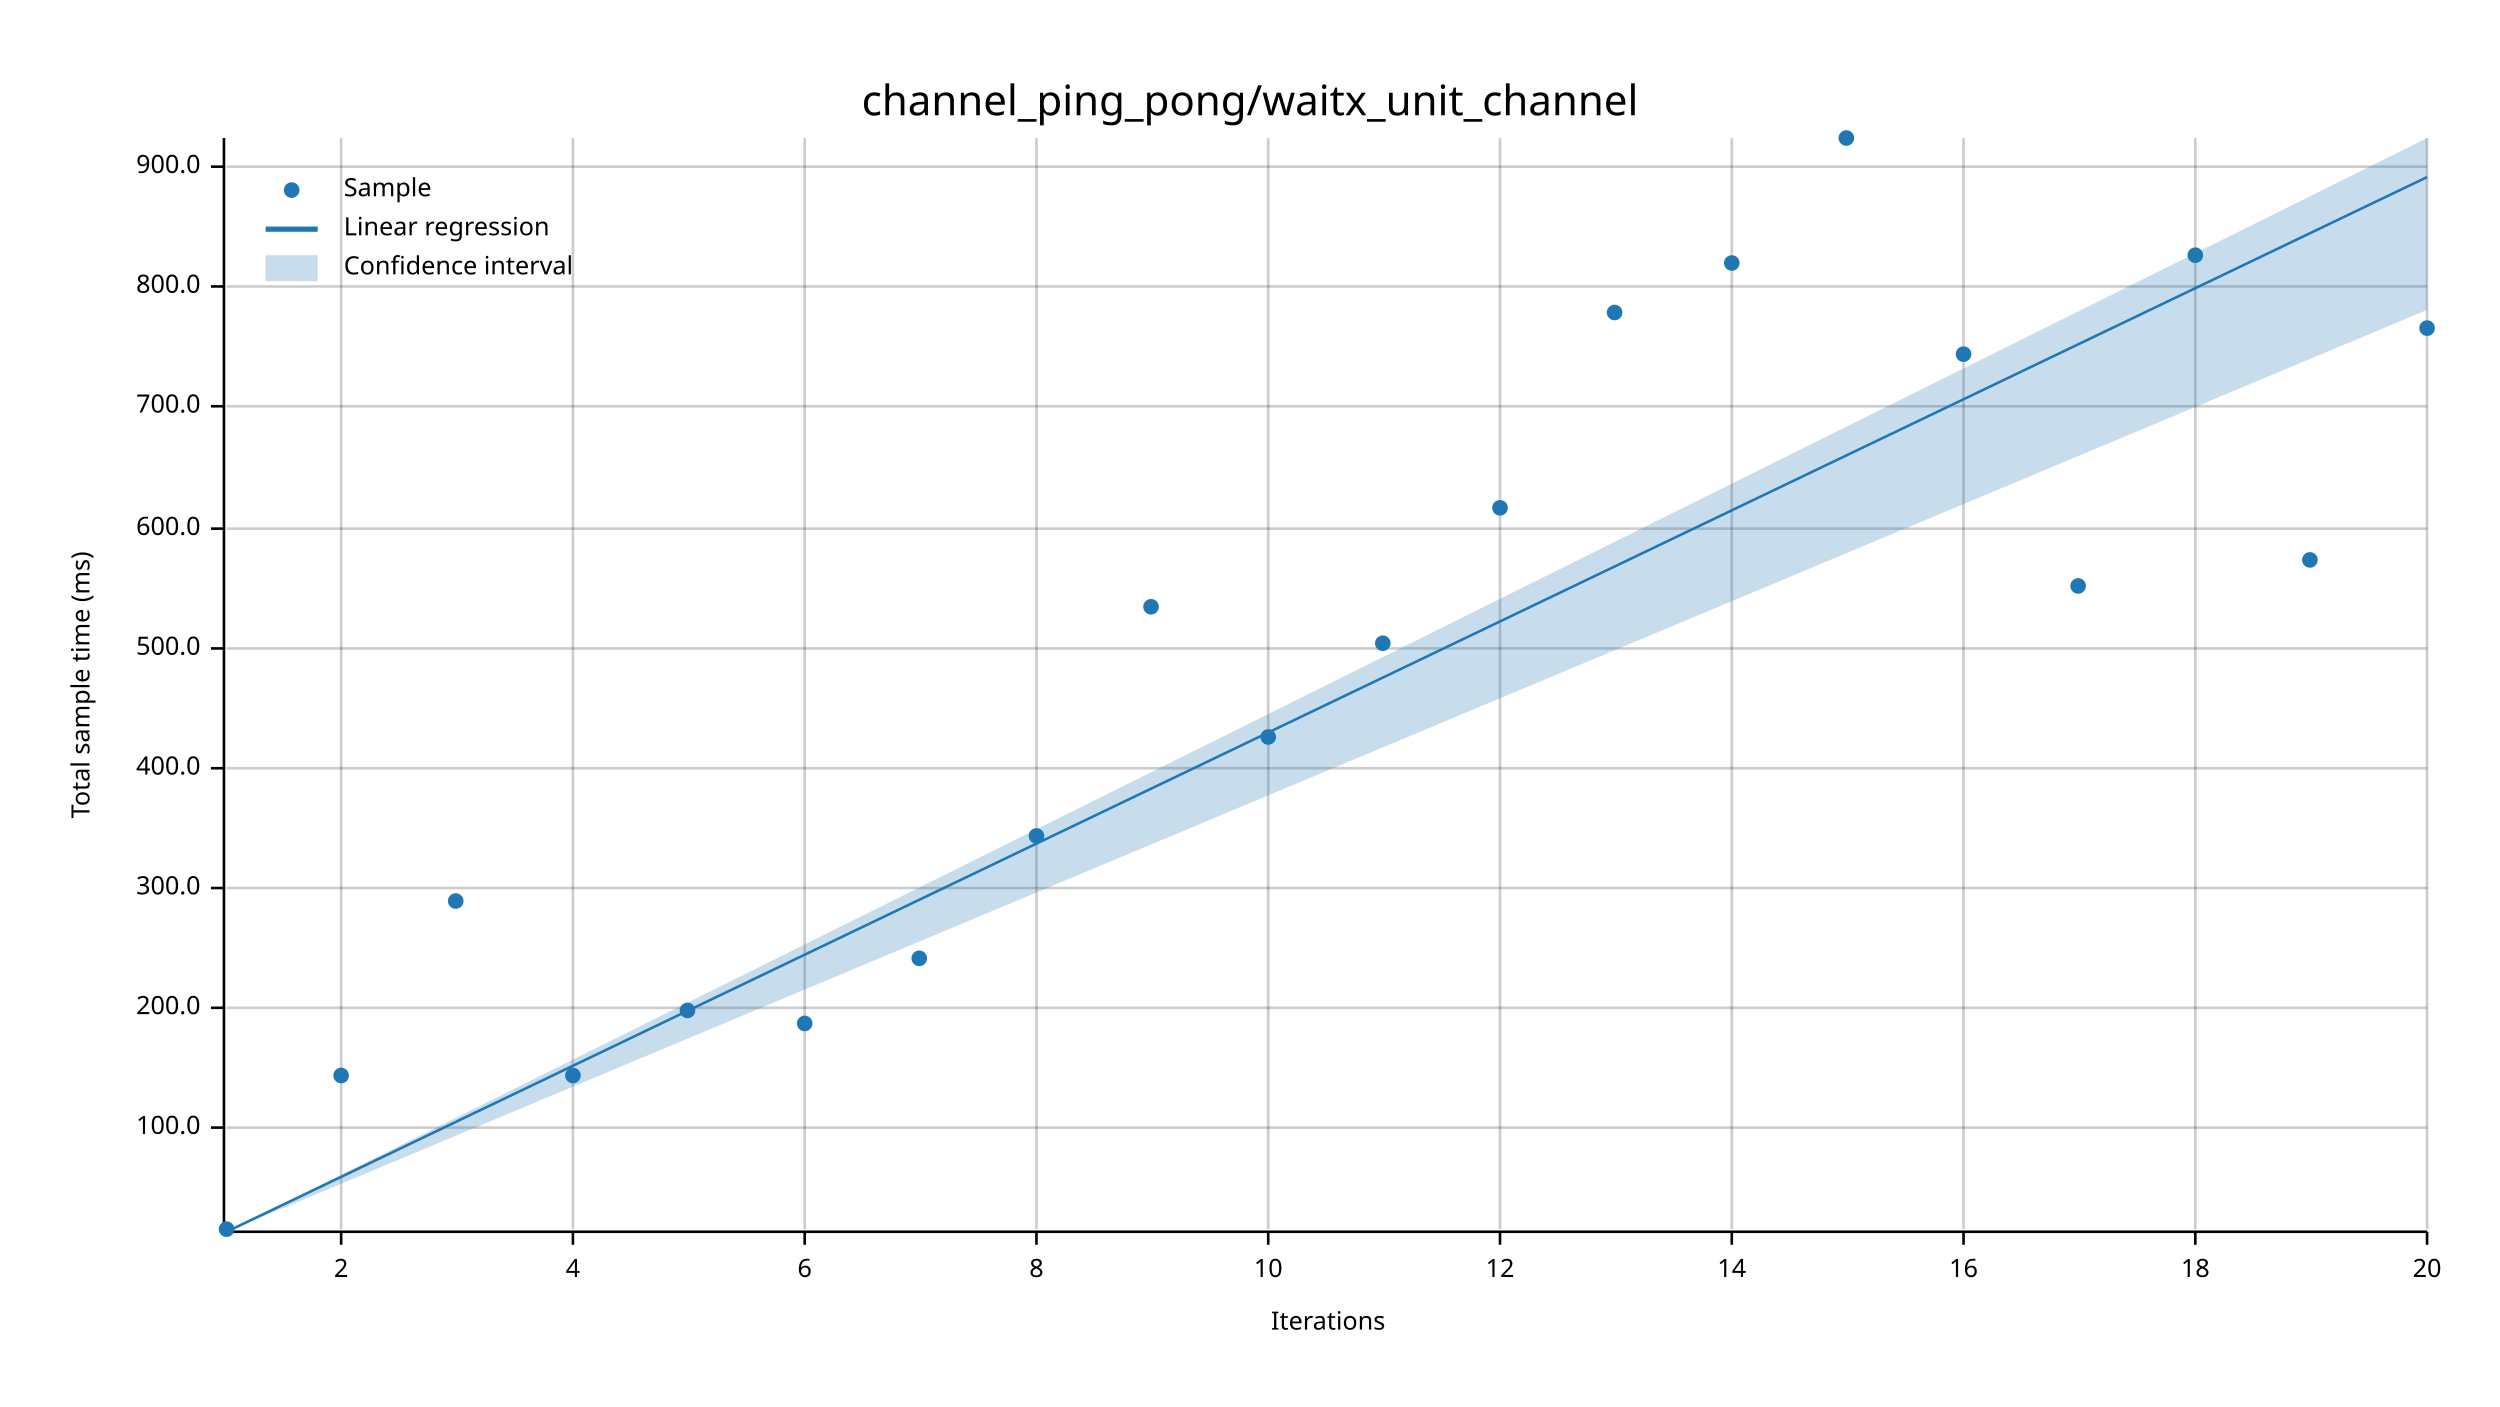
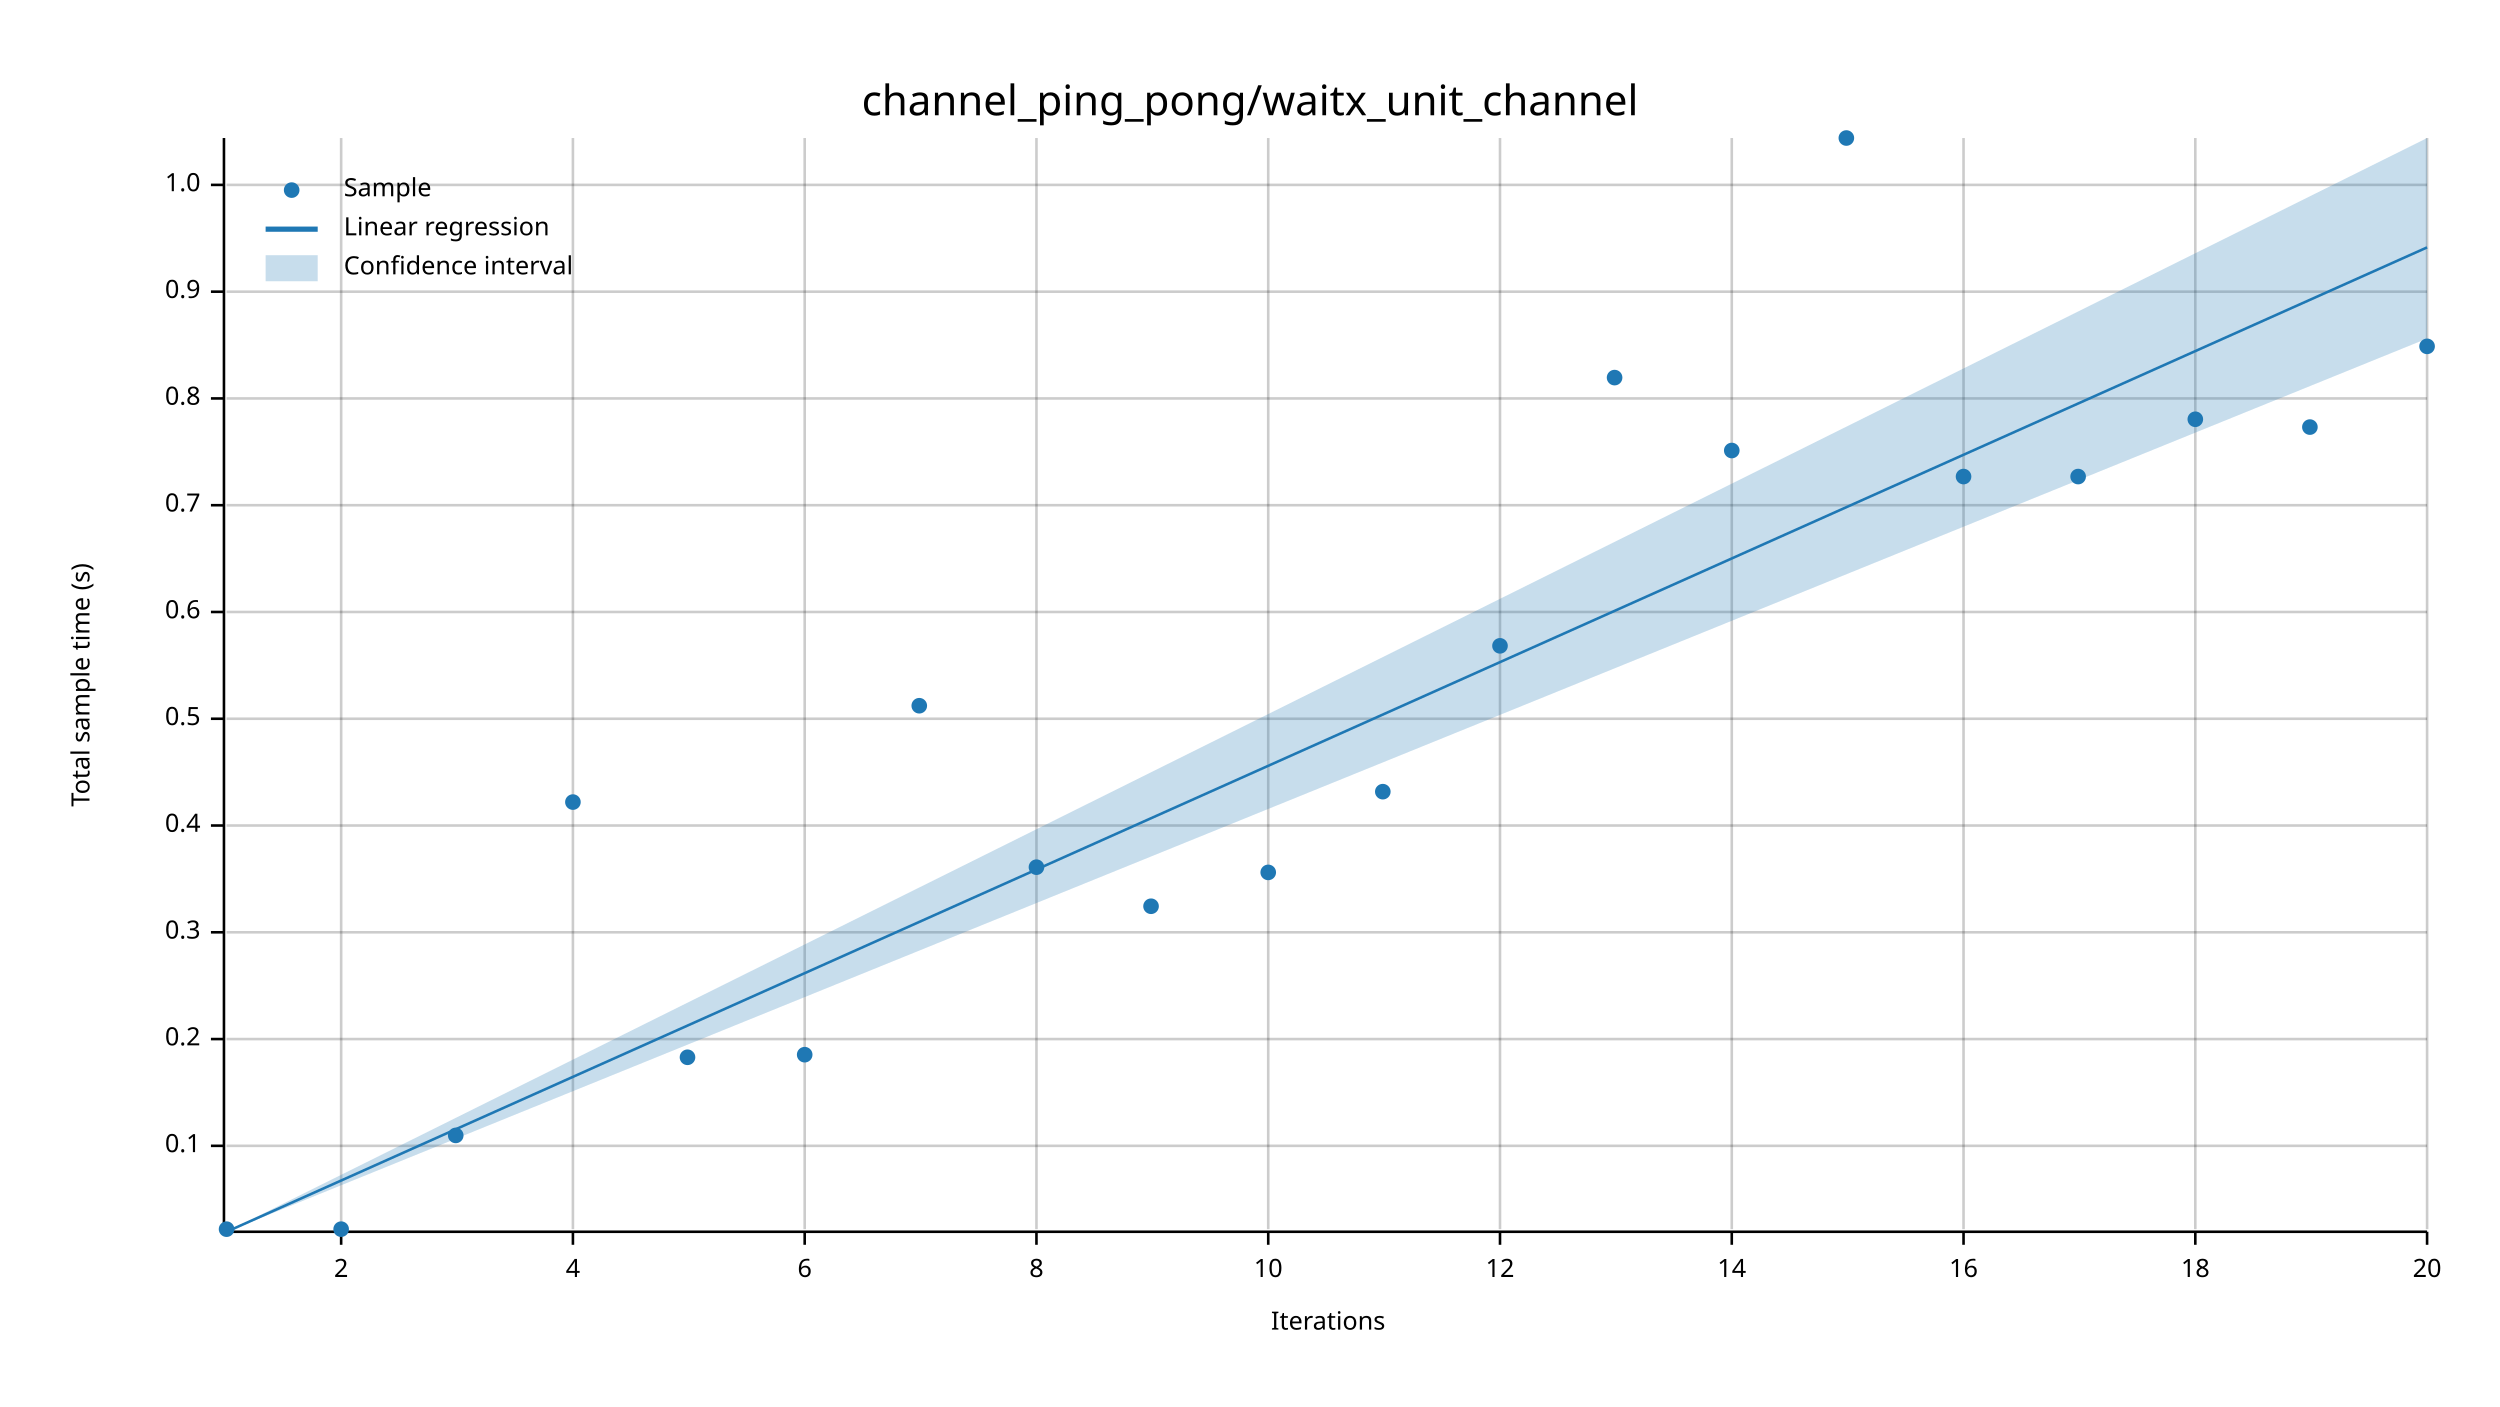
<svg xmlns="http://www.w3.org/2000/svg" width="960" height="540" viewBox="0 0 960 540">
  <text x="480" y="32" dy="0.76em" text-anchor="middle" font-family="sans-serif" font-size="16.129" opacity="1" fill="#000000">
channel_ping_pong/waitx_unit_channel
</text>
  <text x="27" y="263" dy="0.76em" text-anchor="middle" font-family="sans-serif" font-size="9.677" opacity="1" fill="#000000" transform="rotate(270, 27, 263)">
- Total sample time (ms)
+ Total sample time (s)
</text>
  <text x="510" y="513" dy="-0.5ex" text-anchor="middle" font-family="sans-serif" font-size="9.677" opacity="1" fill="#000000">
Iterations
</text>
  <line opacity="0.2" stroke="#000000" stroke-width="1" x1="131" y1="472" x2="131" y2="53" />
  <line opacity="0.2" stroke="#000000" stroke-width="1" x1="220" y1="472" x2="220" y2="53" />
  <line opacity="0.2" stroke="#000000" stroke-width="1" x1="309" y1="472" x2="309" y2="53" />
  <line opacity="0.2" stroke="#000000" stroke-width="1" x1="398" y1="472" x2="398" y2="53" />
  <line opacity="0.2" stroke="#000000" stroke-width="1" x1="487" y1="472" x2="487" y2="53" />
  <line opacity="0.2" stroke="#000000" stroke-width="1" x1="576" y1="472" x2="576" y2="53" />
  <line opacity="0.2" stroke="#000000" stroke-width="1" x1="665" y1="472" x2="665" y2="53" />
  <line opacity="0.2" stroke="#000000" stroke-width="1" x1="754" y1="472" x2="754" y2="53" />
  <line opacity="0.2" stroke="#000000" stroke-width="1" x1="843" y1="472" x2="843" y2="53" />
  <line opacity="0.2" stroke="#000000" stroke-width="1" x1="932" y1="472" x2="932" y2="53" />
-   <line opacity="0.2" stroke="#000000" stroke-width="1" x1="87" y1="433" x2="932" y2="433" />
-   <line opacity="0.2" stroke="#000000" stroke-width="1" x1="87" y1="387" x2="932" y2="387" />
-   <line opacity="0.2" stroke="#000000" stroke-width="1" x1="87" y1="341" x2="932" y2="341" />
-   <line opacity="0.2" stroke="#000000" stroke-width="1" x1="87" y1="295" x2="932" y2="295" />
-   <line opacity="0.2" stroke="#000000" stroke-width="1" x1="87" y1="249" x2="932" y2="249" />
-   <line opacity="0.2" stroke="#000000" stroke-width="1" x1="87" y1="203" x2="932" y2="203" />
-   <line opacity="0.2" stroke="#000000" stroke-width="1" x1="87" y1="156" x2="932" y2="156" />
-   <line opacity="0.2" stroke="#000000" stroke-width="1" x1="87" y1="110" x2="932" y2="110" />
-   <line opacity="0.2" stroke="#000000" stroke-width="1" x1="87" y1="64" x2="932" y2="64" />
+   <line opacity="0.2" stroke="#000000" stroke-width="1" x1="87" y1="440" x2="932" y2="440" />
+   <line opacity="0.2" stroke="#000000" stroke-width="1" x1="87" y1="399" x2="932" y2="399" />
+   <line opacity="0.2" stroke="#000000" stroke-width="1" x1="87" y1="358" x2="932" y2="358" />
+   <line opacity="0.2" stroke="#000000" stroke-width="1" x1="87" y1="317" x2="932" y2="317" />
+   <line opacity="0.2" stroke="#000000" stroke-width="1" x1="87" y1="276" x2="932" y2="276" />
+   <line opacity="0.2" stroke="#000000" stroke-width="1" x1="87" y1="235" x2="932" y2="235" />
+   <line opacity="0.2" stroke="#000000" stroke-width="1" x1="87" y1="194" x2="932" y2="194" />
+   <line opacity="0.2" stroke="#000000" stroke-width="1" x1="87" y1="153" x2="932" y2="153" />
+   <line opacity="0.2" stroke="#000000" stroke-width="1" x1="87" y1="112" x2="932" y2="112" />
+   <line opacity="0.2" stroke="#000000" stroke-width="1" x1="87" y1="71" x2="932" y2="71" />
  <polyline fill="none" opacity="1" stroke="#000000" stroke-width="1" points="86,53 86,472 " />
-   <text x="77" y="433" dy="0.5ex" text-anchor="end" font-family="sans-serif" font-size="9.677" opacity="1" fill="#000000">
- 100.0
+   <text x="77" y="440" dy="0.5ex" text-anchor="end" font-family="sans-serif" font-size="9.677" opacity="1" fill="#000000">
+ 0.1
</text>
-   <polyline fill="none" opacity="1" stroke="#000000" stroke-width="1" points="81,433 86,433 " />
-   <text x="77" y="387" dy="0.5ex" text-anchor="end" font-family="sans-serif" font-size="9.677" opacity="1" fill="#000000">
- 200.0
+   <polyline fill="none" opacity="1" stroke="#000000" stroke-width="1" points="81,440 86,440 " />
+   <text x="77" y="399" dy="0.5ex" text-anchor="end" font-family="sans-serif" font-size="9.677" opacity="1" fill="#000000">
+ 0.2
</text>
-   <polyline fill="none" opacity="1" stroke="#000000" stroke-width="1" points="81,387 86,387 " />
-   <text x="77" y="341" dy="0.5ex" text-anchor="end" font-family="sans-serif" font-size="9.677" opacity="1" fill="#000000">
- 300.0
+   <polyline fill="none" opacity="1" stroke="#000000" stroke-width="1" points="81,399 86,399 " />
+   <text x="77" y="358" dy="0.5ex" text-anchor="end" font-family="sans-serif" font-size="9.677" opacity="1" fill="#000000">
+ 0.3
</text>
-   <polyline fill="none" opacity="1" stroke="#000000" stroke-width="1" points="81,341 86,341 " />
-   <text x="77" y="295" dy="0.5ex" text-anchor="end" font-family="sans-serif" font-size="9.677" opacity="1" fill="#000000">
- 400.0
+   <polyline fill="none" opacity="1" stroke="#000000" stroke-width="1" points="81,358 86,358 " />
+   <text x="77" y="317" dy="0.5ex" text-anchor="end" font-family="sans-serif" font-size="9.677" opacity="1" fill="#000000">
+ 0.4
</text>
-   <polyline fill="none" opacity="1" stroke="#000000" stroke-width="1" points="81,295 86,295 " />
-   <text x="77" y="249" dy="0.5ex" text-anchor="end" font-family="sans-serif" font-size="9.677" opacity="1" fill="#000000">
- 500.0
+   <polyline fill="none" opacity="1" stroke="#000000" stroke-width="1" points="81,317 86,317 " />
+   <text x="77" y="276" dy="0.5ex" text-anchor="end" font-family="sans-serif" font-size="9.677" opacity="1" fill="#000000">
+ 0.5
</text>
-   <polyline fill="none" opacity="1" stroke="#000000" stroke-width="1" points="81,249 86,249 " />
-   <text x="77" y="203" dy="0.5ex" text-anchor="end" font-family="sans-serif" font-size="9.677" opacity="1" fill="#000000">
- 600.0
+   <polyline fill="none" opacity="1" stroke="#000000" stroke-width="1" points="81,276 86,276 " />
+   <text x="77" y="235" dy="0.5ex" text-anchor="end" font-family="sans-serif" font-size="9.677" opacity="1" fill="#000000">
+ 0.6
</text>
-   <polyline fill="none" opacity="1" stroke="#000000" stroke-width="1" points="81,203 86,203 " />
-   <text x="77" y="156" dy="0.5ex" text-anchor="end" font-family="sans-serif" font-size="9.677" opacity="1" fill="#000000">
- 700.0
+   <polyline fill="none" opacity="1" stroke="#000000" stroke-width="1" points="81,235 86,235 " />
+   <text x="77" y="194" dy="0.5ex" text-anchor="end" font-family="sans-serif" font-size="9.677" opacity="1" fill="#000000">
+ 0.7
</text>
-   <polyline fill="none" opacity="1" stroke="#000000" stroke-width="1" points="81,156 86,156 " />
-   <text x="77" y="110" dy="0.5ex" text-anchor="end" font-family="sans-serif" font-size="9.677" opacity="1" fill="#000000">
- 800.0
+   <polyline fill="none" opacity="1" stroke="#000000" stroke-width="1" points="81,194 86,194 " />
+   <text x="77" y="153" dy="0.5ex" text-anchor="end" font-family="sans-serif" font-size="9.677" opacity="1" fill="#000000">
+ 0.8
</text>
-   <polyline fill="none" opacity="1" stroke="#000000" stroke-width="1" points="81,110 86,110 " />
-   <text x="77" y="64" dy="0.5ex" text-anchor="end" font-family="sans-serif" font-size="9.677" opacity="1" fill="#000000">
- 900.0
+   <polyline fill="none" opacity="1" stroke="#000000" stroke-width="1" points="81,153 86,153 " />
+   <text x="77" y="112" dy="0.5ex" text-anchor="end" font-family="sans-serif" font-size="9.677" opacity="1" fill="#000000">
+ 0.9
</text>
-   <polyline fill="none" opacity="1" stroke="#000000" stroke-width="1" points="81,64 86,64 " />
+   <polyline fill="none" opacity="1" stroke="#000000" stroke-width="1" points="81,112 86,112 " />
+   <text x="77" y="71" dy="0.5ex" text-anchor="end" font-family="sans-serif" font-size="9.677" opacity="1" fill="#000000">
+ 1.0
+ </text>
+   <polyline fill="none" opacity="1" stroke="#000000" stroke-width="1" points="81,71 86,71 " />
  <polyline fill="none" opacity="1" stroke="#000000" stroke-width="1" points="87,473 932,473 " />
  <text x="131" y="483" dy="0.76em" text-anchor="middle" font-family="sans-serif" font-size="9.677" opacity="1" fill="#000000">
2
</text>
  <polyline fill="none" opacity="1" stroke="#000000" stroke-width="1" points="131,473 131,478 " />
  <text x="220" y="483" dy="0.76em" text-anchor="middle" font-family="sans-serif" font-size="9.677" opacity="1" fill="#000000">
4
</text>
  <polyline fill="none" opacity="1" stroke="#000000" stroke-width="1" points="220,473 220,478 " />
  <text x="309" y="483" dy="0.76em" text-anchor="middle" font-family="sans-serif" font-size="9.677" opacity="1" fill="#000000">
6
</text>
  <polyline fill="none" opacity="1" stroke="#000000" stroke-width="1" points="309,473 309,478 " />
  <text x="398" y="483" dy="0.76em" text-anchor="middle" font-family="sans-serif" font-size="9.677" opacity="1" fill="#000000">
8
</text>
  <polyline fill="none" opacity="1" stroke="#000000" stroke-width="1" points="398,473 398,478 " />
  <text x="487" y="483" dy="0.76em" text-anchor="middle" font-family="sans-serif" font-size="9.677" opacity="1" fill="#000000">
10
</text>
  <polyline fill="none" opacity="1" stroke="#000000" stroke-width="1" points="487,473 487,478 " />
  <text x="576" y="483" dy="0.76em" text-anchor="middle" font-family="sans-serif" font-size="9.677" opacity="1" fill="#000000">
12
</text>
  <polyline fill="none" opacity="1" stroke="#000000" stroke-width="1" points="576,473 576,478 " />
  <text x="665" y="483" dy="0.76em" text-anchor="middle" font-family="sans-serif" font-size="9.677" opacity="1" fill="#000000">
14
</text>
  <polyline fill="none" opacity="1" stroke="#000000" stroke-width="1" points="665,473 665,478 " />
  <text x="754" y="483" dy="0.76em" text-anchor="middle" font-family="sans-serif" font-size="9.677" opacity="1" fill="#000000">
16
</text>
  <polyline fill="none" opacity="1" stroke="#000000" stroke-width="1" points="754,473 754,478 " />
  <text x="843" y="483" dy="0.76em" text-anchor="middle" font-family="sans-serif" font-size="9.677" opacity="1" fill="#000000">
18
</text>
  <polyline fill="none" opacity="1" stroke="#000000" stroke-width="1" points="843,473 843,478 " />
  <text x="932" y="483" dy="0.76em" text-anchor="middle" font-family="sans-serif" font-size="9.677" opacity="1" fill="#000000">
20
</text>
  <polyline fill="none" opacity="1" stroke="#000000" stroke-width="1" points="932,473 932,478 " />
  <circle cx="87" cy="472" r="3" opacity="1" fill="#1F78B4" stroke="none" stroke-width="1" />
-   <circle cx="131" cy="413" r="3" opacity="1" fill="#1F78B4" stroke="none" stroke-width="1" />
-   <circle cx="175" cy="346" r="3" opacity="1" fill="#1F78B4" stroke="none" stroke-width="1" />
-   <circle cx="220" cy="413" r="3" opacity="1" fill="#1F78B4" stroke="none" stroke-width="1" />
-   <circle cx="264" cy="388" r="3" opacity="1" fill="#1F78B4" stroke="none" stroke-width="1" />
-   <circle cx="309" cy="393" r="3" opacity="1" fill="#1F78B4" stroke="none" stroke-width="1" />
-   <circle cx="353" cy="368" r="3" opacity="1" fill="#1F78B4" stroke="none" stroke-width="1" />
-   <circle cx="398" cy="321" r="3" opacity="1" fill="#1F78B4" stroke="none" stroke-width="1" />
-   <circle cx="442" cy="233" r="3" opacity="1" fill="#1F78B4" stroke="none" stroke-width="1" />
-   <circle cx="487" cy="283" r="3" opacity="1" fill="#1F78B4" stroke="none" stroke-width="1" />
-   <circle cx="531" cy="247" r="3" opacity="1" fill="#1F78B4" stroke="none" stroke-width="1" />
-   <circle cx="576" cy="195" r="3" opacity="1" fill="#1F78B4" stroke="none" stroke-width="1" />
-   <circle cx="620" cy="120" r="3" opacity="1" fill="#1F78B4" stroke="none" stroke-width="1" />
-   <circle cx="665" cy="101" r="3" opacity="1" fill="#1F78B4" stroke="none" stroke-width="1" />
+   <circle cx="131" cy="472" r="3" opacity="1" fill="#1F78B4" stroke="none" stroke-width="1" />
+   <circle cx="175" cy="436" r="3" opacity="1" fill="#1F78B4" stroke="none" stroke-width="1" />
+   <circle cx="220" cy="308" r="3" opacity="1" fill="#1F78B4" stroke="none" stroke-width="1" />
+   <circle cx="264" cy="406" r="3" opacity="1" fill="#1F78B4" stroke="none" stroke-width="1" />
+   <circle cx="309" cy="405" r="3" opacity="1" fill="#1F78B4" stroke="none" stroke-width="1" />
+   <circle cx="353" cy="271" r="3" opacity="1" fill="#1F78B4" stroke="none" stroke-width="1" />
+   <circle cx="398" cy="333" r="3" opacity="1" fill="#1F78B4" stroke="none" stroke-width="1" />
+   <circle cx="442" cy="348" r="3" opacity="1" fill="#1F78B4" stroke="none" stroke-width="1" />
+   <circle cx="487" cy="335" r="3" opacity="1" fill="#1F78B4" stroke="none" stroke-width="1" />
+   <circle cx="531" cy="304" r="3" opacity="1" fill="#1F78B4" stroke="none" stroke-width="1" />
+   <circle cx="576" cy="248" r="3" opacity="1" fill="#1F78B4" stroke="none" stroke-width="1" />
+   <circle cx="620" cy="145" r="3" opacity="1" fill="#1F78B4" stroke="none" stroke-width="1" />
+   <circle cx="665" cy="173" r="3" opacity="1" fill="#1F78B4" stroke="none" stroke-width="1" />
  <circle cx="709" cy="53" r="3" opacity="1" fill="#1F78B4" stroke="none" stroke-width="1" />
-   <circle cx="754" cy="136" r="3" opacity="1" fill="#1F78B4" stroke="none" stroke-width="1" />
-   <circle cx="798" cy="225" r="3" opacity="1" fill="#1F78B4" stroke="none" stroke-width="1" />
-   <circle cx="843" cy="98" r="3" opacity="1" fill="#1F78B4" stroke="none" stroke-width="1" />
-   <circle cx="887" cy="215" r="3" opacity="1" fill="#1F78B4" stroke="none" stroke-width="1" />
-   <circle cx="932" cy="126" r="3" opacity="1" fill="#1F78B4" stroke="none" stroke-width="1" />
-   <polyline fill="none" opacity="1" stroke="#1F78B4" stroke-width="1" points="87,473 932,68 " />
-   <polygon opacity="0.25" fill="#1F78B4" points="87,473 932,119 932,53 " />
+   <circle cx="754" cy="183" r="3" opacity="1" fill="#1F78B4" stroke="none" stroke-width="1" />
+   <circle cx="798" cy="183" r="3" opacity="1" fill="#1F78B4" stroke="none" stroke-width="1" />
+   <circle cx="843" cy="161" r="3" opacity="1" fill="#1F78B4" stroke="none" stroke-width="1" />
+   <circle cx="887" cy="164" r="3" opacity="1" fill="#1F78B4" stroke="none" stroke-width="1" />
+   <circle cx="932" cy="133" r="3" opacity="1" fill="#1F78B4" stroke="none" stroke-width="1" />
+   <polyline fill="none" opacity="1" stroke="#1F78B4" stroke-width="1" points="87,473 932,95 " />
+   <polygon opacity="0.25" fill="#1F78B4" points="87,473 932,130 932,53 " />
  <text x="132" y="68" dy="0.76em" text-anchor="start" font-family="sans-serif" font-size="9.677" opacity="1" fill="#000000">
Sample
</text>
  <text x="132" y="83" dy="0.76em" text-anchor="start" font-family="sans-serif" font-size="9.677" opacity="1" fill="#000000">
Linear regression
</text>
  <text x="132" y="98" dy="0.76em" text-anchor="start" font-family="sans-serif" font-size="9.677" opacity="1" fill="#000000">
Confidence interval
</text>
  <circle cx="112" cy="73" r="3" opacity="1" fill="#1F78B4" stroke="none" stroke-width="1" />
  <polyline fill="none" opacity="1" stroke="#1F78B4" stroke-width="2" points="102,88 122,88 " />
  <rect x="102" y="98" width="20" height="10" opacity="0.25" fill="#1F78B4" stroke="none" />
</svg>
